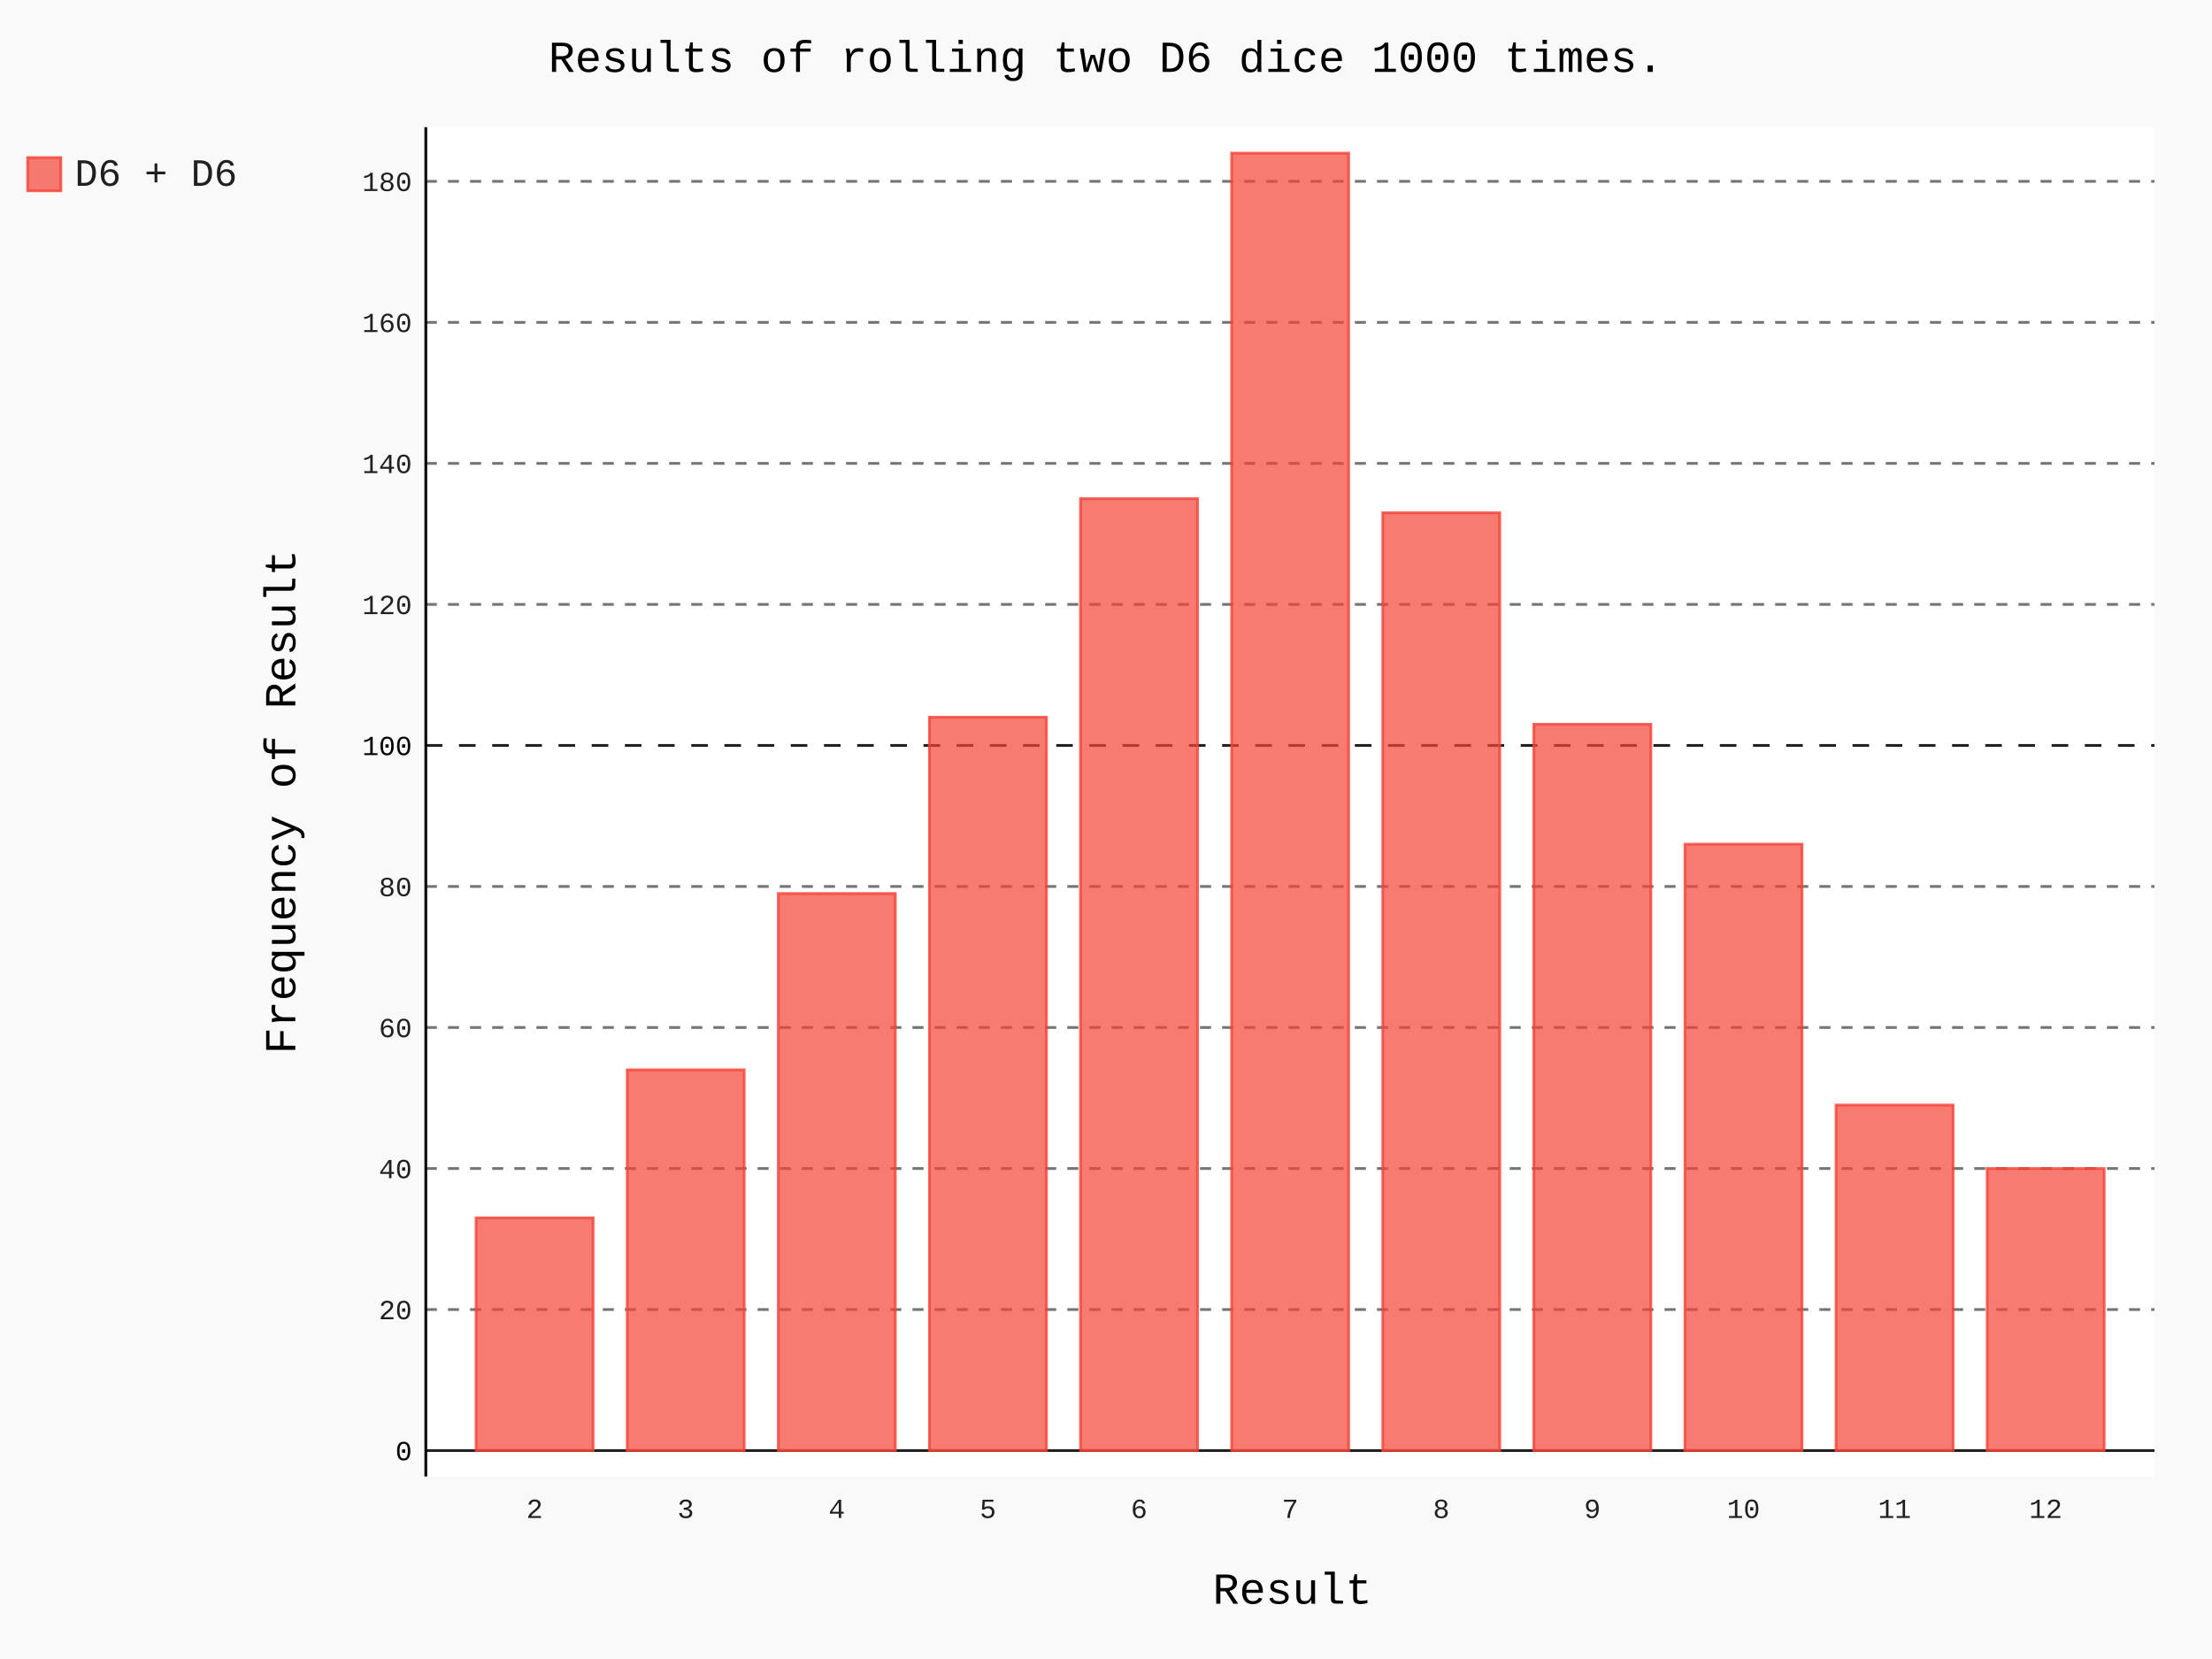
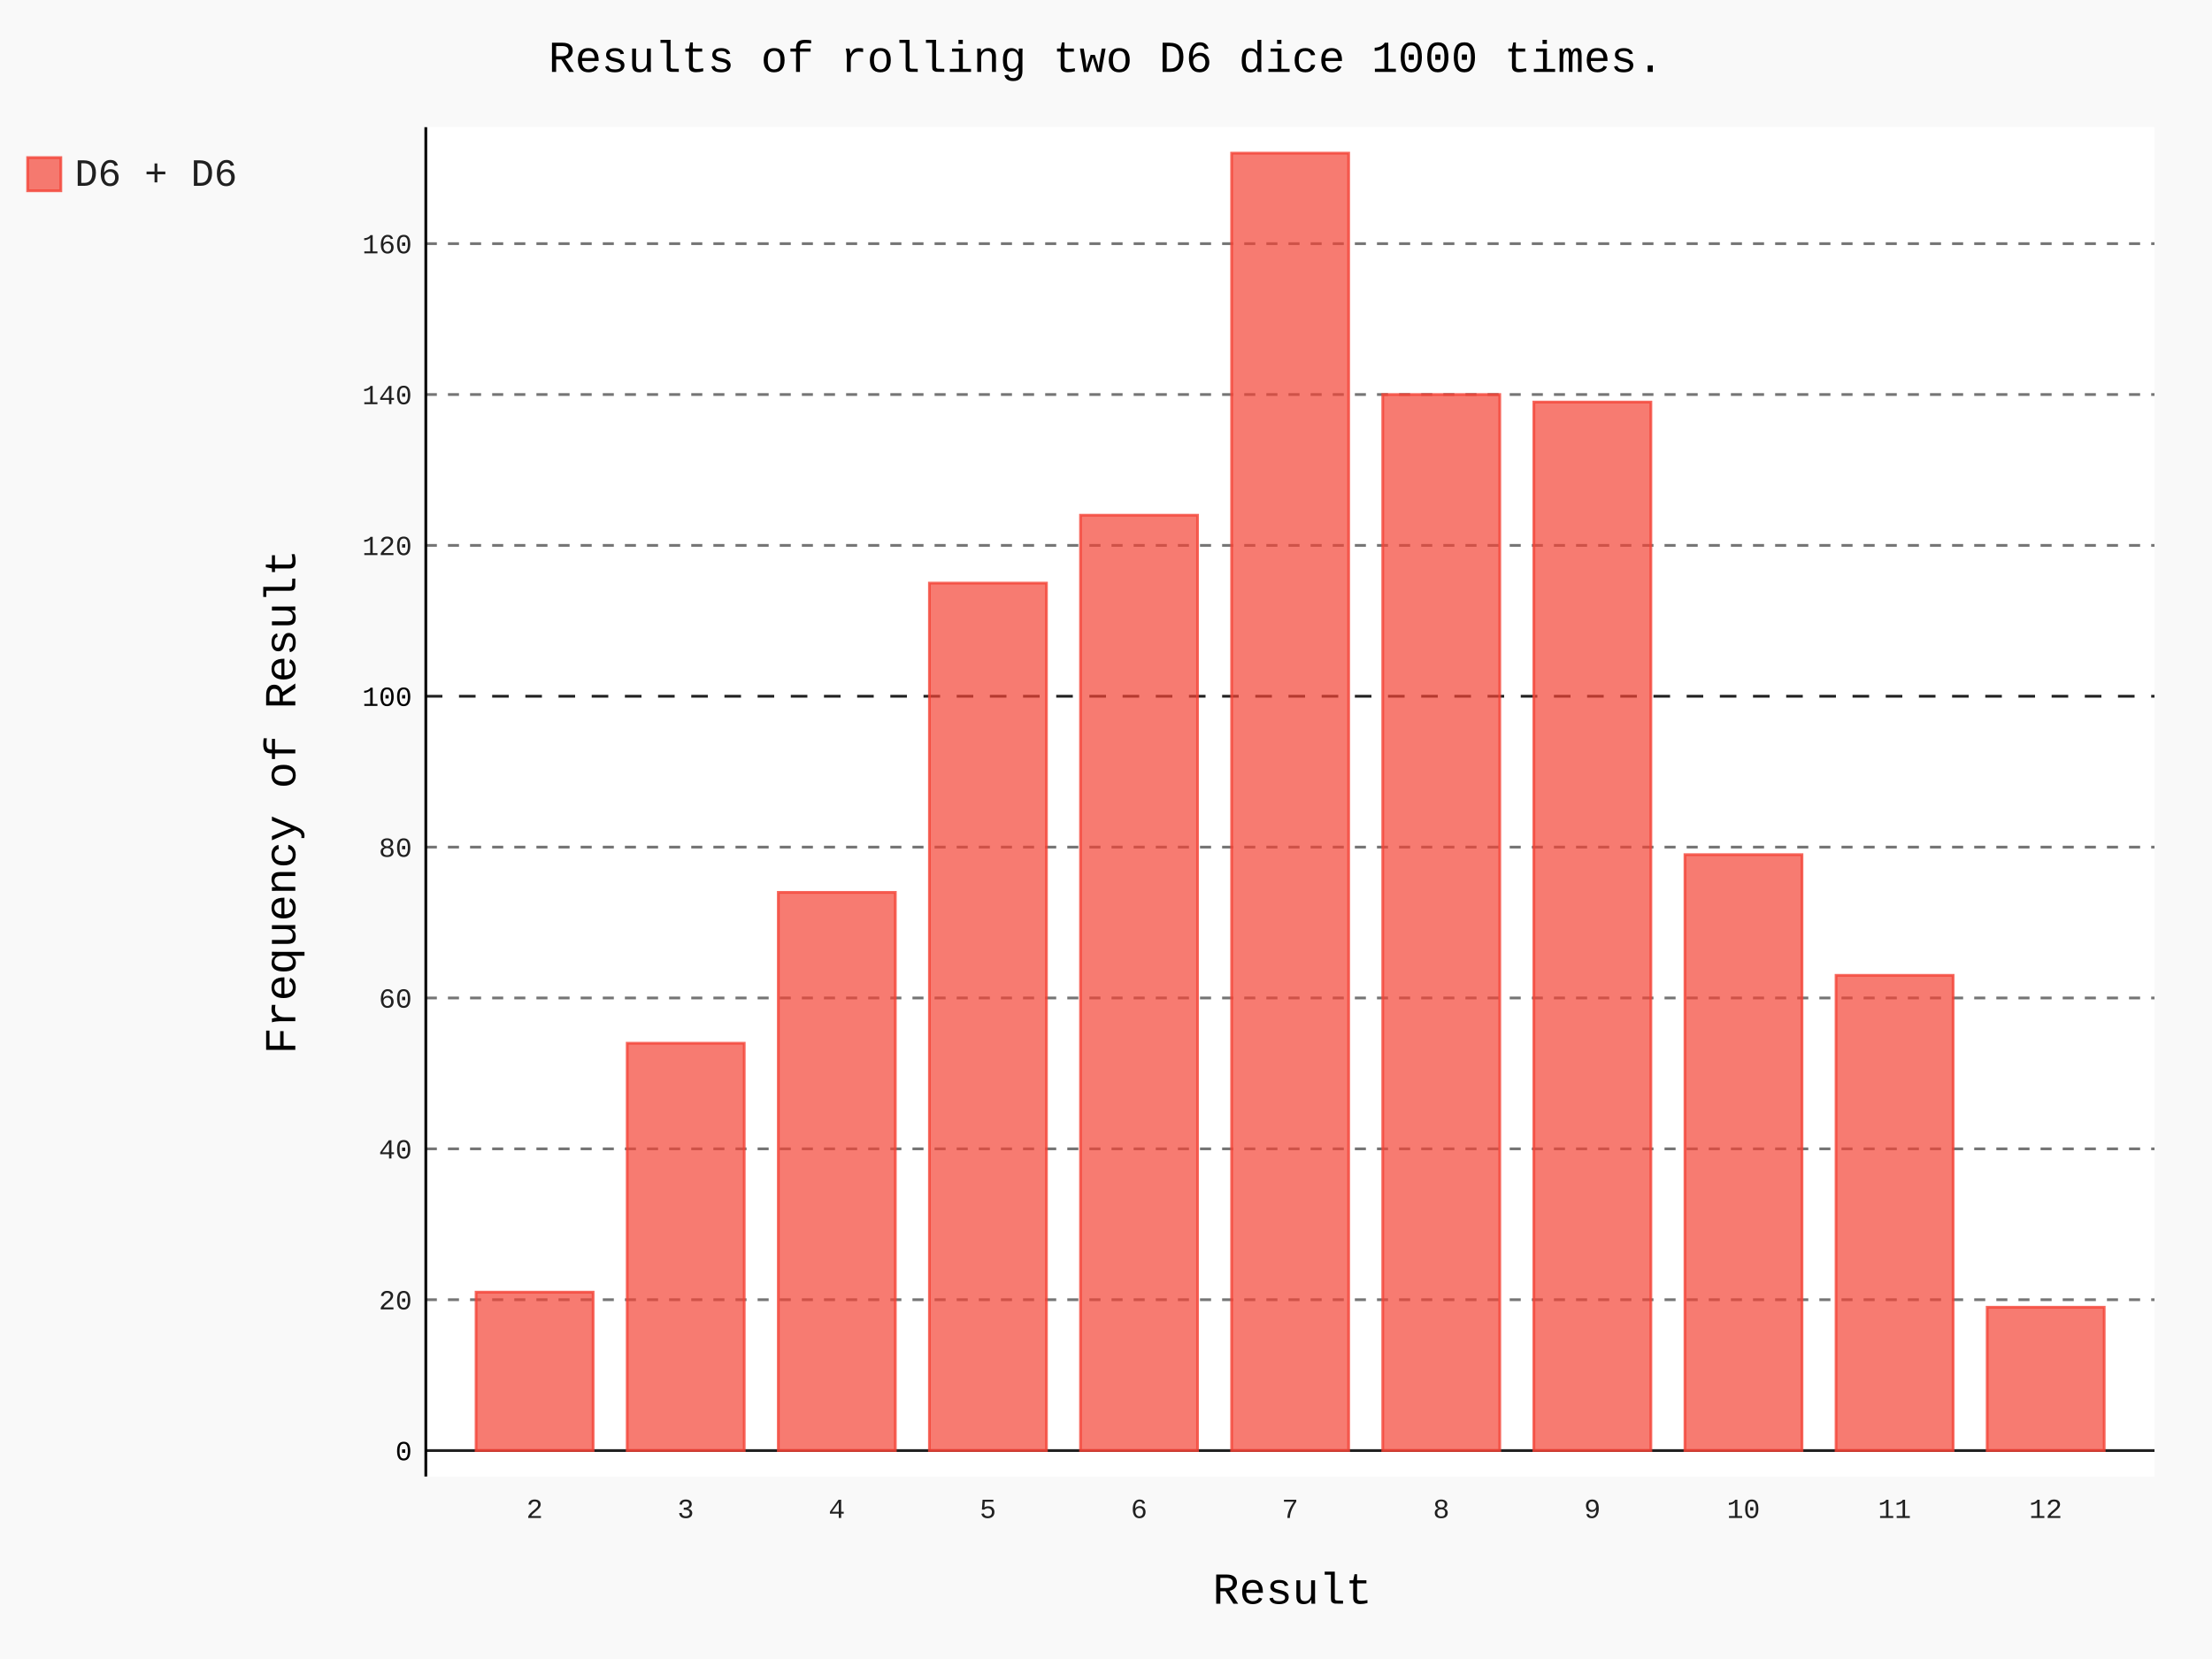
- <svg xmlns="http://www.w3.org/2000/svg" id="chart-59ad6387-dd8c-4056-a570-7c0247f43517" class="pygal-chart" viewBox="0 0 800 600">
+ <svg xmlns="http://www.w3.org/2000/svg" id="chart-1c79dd44-ee48-4e63-8b91-c2dd0052d3cb" class="pygal-chart" viewBox="0 0 800 600">
  <defs>
-     <style type="text/css">#chart-59ad6387-dd8c-4056-a570-7c0247f43517{-webkit-user-select:none;-webkit-font-smoothing:antialiased;font-family:Consolas,"Liberation Mono",Menlo,Courier,monospace}#chart-59ad6387-dd8c-4056-a570-7c0247f43517 .title{font-family:Consolas,"Liberation Mono",Menlo,Courier,monospace;font-size:16px}#chart-59ad6387-dd8c-4056-a570-7c0247f43517 .legends .legend text{font-family:Consolas,"Liberation Mono",Menlo,Courier,monospace;font-size:14px}#chart-59ad6387-dd8c-4056-a570-7c0247f43517 .axis text{font-family:Consolas,"Liberation Mono",Menlo,Courier,monospace;font-size:10px}#chart-59ad6387-dd8c-4056-a570-7c0247f43517 .axis text.major{font-family:Consolas,"Liberation Mono",Menlo,Courier,monospace;font-size:10px}#chart-59ad6387-dd8c-4056-a570-7c0247f43517 .text-overlay text.value{font-family:Consolas,"Liberation Mono",Menlo,Courier,monospace;font-size:16px}#chart-59ad6387-dd8c-4056-a570-7c0247f43517 .text-overlay text.label{font-family:Consolas,"Liberation Mono",Menlo,Courier,monospace;font-size:10px}#chart-59ad6387-dd8c-4056-a570-7c0247f43517 .tooltip{font-family:Consolas,"Liberation Mono",Menlo,Courier,monospace;font-size:14px}#chart-59ad6387-dd8c-4056-a570-7c0247f43517 text.no_data{font-family:Consolas,"Liberation Mono",Menlo,Courier,monospace;font-size:64px}
- #chart-59ad6387-dd8c-4056-a570-7c0247f43517{background-color:rgba(249,249,249,1)}#chart-59ad6387-dd8c-4056-a570-7c0247f43517 path,#chart-59ad6387-dd8c-4056-a570-7c0247f43517 line,#chart-59ad6387-dd8c-4056-a570-7c0247f43517 rect,#chart-59ad6387-dd8c-4056-a570-7c0247f43517 circle{-webkit-transition:150ms;-moz-transition:150ms;transition:150ms}#chart-59ad6387-dd8c-4056-a570-7c0247f43517 .graph &gt; .background{fill:rgba(249,249,249,1)}#chart-59ad6387-dd8c-4056-a570-7c0247f43517 .plot &gt; .background{fill:rgba(255,255,255,1)}#chart-59ad6387-dd8c-4056-a570-7c0247f43517 .graph{fill:rgba(0,0,0,.87)}#chart-59ad6387-dd8c-4056-a570-7c0247f43517 text.no_data{fill:rgba(0,0,0,1)}#chart-59ad6387-dd8c-4056-a570-7c0247f43517 .title{fill:rgba(0,0,0,1)}#chart-59ad6387-dd8c-4056-a570-7c0247f43517 .legends .legend text{fill:rgba(0,0,0,.87)}#chart-59ad6387-dd8c-4056-a570-7c0247f43517 .legends .legend:hover text{fill:rgba(0,0,0,1)}#chart-59ad6387-dd8c-4056-a570-7c0247f43517 .axis .line{stroke:rgba(0,0,0,1)}#chart-59ad6387-dd8c-4056-a570-7c0247f43517 .axis .guide.line{stroke:rgba(0,0,0,.54)}#chart-59ad6387-dd8c-4056-a570-7c0247f43517 .axis .major.line{stroke:rgba(0,0,0,.87)}#chart-59ad6387-dd8c-4056-a570-7c0247f43517 .axis text.major{fill:rgba(0,0,0,1)}#chart-59ad6387-dd8c-4056-a570-7c0247f43517 .axis.y .guides:hover .guide.line,#chart-59ad6387-dd8c-4056-a570-7c0247f43517 .line-graph .axis.x .guides:hover .guide.line,#chart-59ad6387-dd8c-4056-a570-7c0247f43517 .stackedline-graph .axis.x .guides:hover .guide.line,#chart-59ad6387-dd8c-4056-a570-7c0247f43517 .xy-graph .axis.x .guides:hover .guide.line{stroke:rgba(0,0,0,1)}#chart-59ad6387-dd8c-4056-a570-7c0247f43517 .axis .guides:hover text{fill:rgba(0,0,0,1)}#chart-59ad6387-dd8c-4056-a570-7c0247f43517 .reactive{fill-opacity:.7;stroke-opacity:.8}#chart-59ad6387-dd8c-4056-a570-7c0247f43517 .ci{stroke:rgba(0,0,0,.87)}#chart-59ad6387-dd8c-4056-a570-7c0247f43517 .reactive.active,#chart-59ad6387-dd8c-4056-a570-7c0247f43517 .active .reactive{fill-opacity:.8;stroke-opacity:.9;stroke-width:4}#chart-59ad6387-dd8c-4056-a570-7c0247f43517 .ci .reactive.active{stroke-width:1.5}#chart-59ad6387-dd8c-4056-a570-7c0247f43517 .series text{fill:rgba(0,0,0,1)}#chart-59ad6387-dd8c-4056-a570-7c0247f43517 .tooltip rect{fill:rgba(255,255,255,1);stroke:rgba(0,0,0,1);-webkit-transition:opacity 150ms;-moz-transition:opacity 150ms;transition:opacity 150ms}#chart-59ad6387-dd8c-4056-a570-7c0247f43517 .tooltip .label{fill:rgba(0,0,0,.87)}#chart-59ad6387-dd8c-4056-a570-7c0247f43517 .tooltip .label{fill:rgba(0,0,0,.87)}#chart-59ad6387-dd8c-4056-a570-7c0247f43517 .tooltip .legend{font-size:.8em;fill:rgba(0,0,0,.54)}#chart-59ad6387-dd8c-4056-a570-7c0247f43517 .tooltip .x_label{font-size:.6em;fill:rgba(0,0,0,1)}#chart-59ad6387-dd8c-4056-a570-7c0247f43517 .tooltip .xlink{font-size:.5em;text-decoration:underline}#chart-59ad6387-dd8c-4056-a570-7c0247f43517 .tooltip .value{font-size:1.5em}#chart-59ad6387-dd8c-4056-a570-7c0247f43517 .bound{font-size:.5em}#chart-59ad6387-dd8c-4056-a570-7c0247f43517 .max-value{font-size:.75em;fill:rgba(0,0,0,.54)}#chart-59ad6387-dd8c-4056-a570-7c0247f43517 .map-element{fill:rgba(255,255,255,1);stroke:rgba(0,0,0,.54) !important}#chart-59ad6387-dd8c-4056-a570-7c0247f43517 .map-element .reactive{fill-opacity:inherit;stroke-opacity:inherit}#chart-59ad6387-dd8c-4056-a570-7c0247f43517 .color-0,#chart-59ad6387-dd8c-4056-a570-7c0247f43517 .color-0 a:visited{stroke:#F44336;fill:#F44336}#chart-59ad6387-dd8c-4056-a570-7c0247f43517 .text-overlay .color-0 text{fill:black}
- #chart-59ad6387-dd8c-4056-a570-7c0247f43517 text.no_data{text-anchor:middle}#chart-59ad6387-dd8c-4056-a570-7c0247f43517 .guide.line{fill:none}#chart-59ad6387-dd8c-4056-a570-7c0247f43517 .centered{text-anchor:middle}#chart-59ad6387-dd8c-4056-a570-7c0247f43517 .title{text-anchor:middle}#chart-59ad6387-dd8c-4056-a570-7c0247f43517 .legends .legend text{fill-opacity:1}#chart-59ad6387-dd8c-4056-a570-7c0247f43517 .axis.x text{text-anchor:middle}#chart-59ad6387-dd8c-4056-a570-7c0247f43517 .axis.x:not(.web) text[transform]{text-anchor:start}#chart-59ad6387-dd8c-4056-a570-7c0247f43517 .axis.x:not(.web) text[transform].backwards{text-anchor:end}#chart-59ad6387-dd8c-4056-a570-7c0247f43517 .axis.y text{text-anchor:end}#chart-59ad6387-dd8c-4056-a570-7c0247f43517 .axis.y text[transform].backwards{text-anchor:start}#chart-59ad6387-dd8c-4056-a570-7c0247f43517 .axis.y2 text{text-anchor:start}#chart-59ad6387-dd8c-4056-a570-7c0247f43517 .axis.y2 text[transform].backwards{text-anchor:end}#chart-59ad6387-dd8c-4056-a570-7c0247f43517 .axis .guide.line{stroke-dasharray:4,4}#chart-59ad6387-dd8c-4056-a570-7c0247f43517 .axis .major.guide.line{stroke-dasharray:6,6}#chart-59ad6387-dd8c-4056-a570-7c0247f43517 .horizontal .axis.y .guide.line,#chart-59ad6387-dd8c-4056-a570-7c0247f43517 .horizontal .axis.y2 .guide.line,#chart-59ad6387-dd8c-4056-a570-7c0247f43517 .vertical .axis.x .guide.line{opacity:0}#chart-59ad6387-dd8c-4056-a570-7c0247f43517 .horizontal .axis.always_show .guide.line,#chart-59ad6387-dd8c-4056-a570-7c0247f43517 .vertical .axis.always_show .guide.line{opacity:1 !important}#chart-59ad6387-dd8c-4056-a570-7c0247f43517 .axis.y .guides:hover .guide.line,#chart-59ad6387-dd8c-4056-a570-7c0247f43517 .axis.y2 .guides:hover .guide.line,#chart-59ad6387-dd8c-4056-a570-7c0247f43517 .axis.x .guides:hover .guide.line{opacity:1}#chart-59ad6387-dd8c-4056-a570-7c0247f43517 .axis .guides:hover text{opacity:1}#chart-59ad6387-dd8c-4056-a570-7c0247f43517 .nofill{fill:none}#chart-59ad6387-dd8c-4056-a570-7c0247f43517 .subtle-fill{fill-opacity:.2}#chart-59ad6387-dd8c-4056-a570-7c0247f43517 .dot{stroke-width:1px;fill-opacity:1}#chart-59ad6387-dd8c-4056-a570-7c0247f43517 .dot.active{stroke-width:5px}#chart-59ad6387-dd8c-4056-a570-7c0247f43517 .dot.negative{fill:transparent}#chart-59ad6387-dd8c-4056-a570-7c0247f43517 text,#chart-59ad6387-dd8c-4056-a570-7c0247f43517 tspan{stroke:none !important}#chart-59ad6387-dd8c-4056-a570-7c0247f43517 .series text.active{opacity:1}#chart-59ad6387-dd8c-4056-a570-7c0247f43517 .tooltip rect{fill-opacity:.95;stroke-width:.5}#chart-59ad6387-dd8c-4056-a570-7c0247f43517 .tooltip text{fill-opacity:1}#chart-59ad6387-dd8c-4056-a570-7c0247f43517 .showable{visibility:hidden}#chart-59ad6387-dd8c-4056-a570-7c0247f43517 .showable.shown{visibility:visible}#chart-59ad6387-dd8c-4056-a570-7c0247f43517 .gauge-background{fill:rgba(229,229,229,1);stroke:none}#chart-59ad6387-dd8c-4056-a570-7c0247f43517 .bg-lines{stroke:rgba(249,249,249,1);stroke-width:2px}</style>
+     <style type="text/css">#chart-1c79dd44-ee48-4e63-8b91-c2dd0052d3cb{-webkit-user-select:none;-webkit-font-smoothing:antialiased;font-family:Consolas,"Liberation Mono",Menlo,Courier,monospace}#chart-1c79dd44-ee48-4e63-8b91-c2dd0052d3cb .title{font-family:Consolas,"Liberation Mono",Menlo,Courier,monospace;font-size:16px}#chart-1c79dd44-ee48-4e63-8b91-c2dd0052d3cb .legends .legend text{font-family:Consolas,"Liberation Mono",Menlo,Courier,monospace;font-size:14px}#chart-1c79dd44-ee48-4e63-8b91-c2dd0052d3cb .axis text{font-family:Consolas,"Liberation Mono",Menlo,Courier,monospace;font-size:10px}#chart-1c79dd44-ee48-4e63-8b91-c2dd0052d3cb .axis text.major{font-family:Consolas,"Liberation Mono",Menlo,Courier,monospace;font-size:10px}#chart-1c79dd44-ee48-4e63-8b91-c2dd0052d3cb .text-overlay text.value{font-family:Consolas,"Liberation Mono",Menlo,Courier,monospace;font-size:16px}#chart-1c79dd44-ee48-4e63-8b91-c2dd0052d3cb .text-overlay text.label{font-family:Consolas,"Liberation Mono",Menlo,Courier,monospace;font-size:10px}#chart-1c79dd44-ee48-4e63-8b91-c2dd0052d3cb .tooltip{font-family:Consolas,"Liberation Mono",Menlo,Courier,monospace;font-size:14px}#chart-1c79dd44-ee48-4e63-8b91-c2dd0052d3cb text.no_data{font-family:Consolas,"Liberation Mono",Menlo,Courier,monospace;font-size:64px}
+ #chart-1c79dd44-ee48-4e63-8b91-c2dd0052d3cb{background-color:rgba(249,249,249,1)}#chart-1c79dd44-ee48-4e63-8b91-c2dd0052d3cb path,#chart-1c79dd44-ee48-4e63-8b91-c2dd0052d3cb line,#chart-1c79dd44-ee48-4e63-8b91-c2dd0052d3cb rect,#chart-1c79dd44-ee48-4e63-8b91-c2dd0052d3cb circle{-webkit-transition:150ms;-moz-transition:150ms;transition:150ms}#chart-1c79dd44-ee48-4e63-8b91-c2dd0052d3cb .graph &gt; .background{fill:rgba(249,249,249,1)}#chart-1c79dd44-ee48-4e63-8b91-c2dd0052d3cb .plot &gt; .background{fill:rgba(255,255,255,1)}#chart-1c79dd44-ee48-4e63-8b91-c2dd0052d3cb .graph{fill:rgba(0,0,0,.87)}#chart-1c79dd44-ee48-4e63-8b91-c2dd0052d3cb text.no_data{fill:rgba(0,0,0,1)}#chart-1c79dd44-ee48-4e63-8b91-c2dd0052d3cb .title{fill:rgba(0,0,0,1)}#chart-1c79dd44-ee48-4e63-8b91-c2dd0052d3cb .legends .legend text{fill:rgba(0,0,0,.87)}#chart-1c79dd44-ee48-4e63-8b91-c2dd0052d3cb .legends .legend:hover text{fill:rgba(0,0,0,1)}#chart-1c79dd44-ee48-4e63-8b91-c2dd0052d3cb .axis .line{stroke:rgba(0,0,0,1)}#chart-1c79dd44-ee48-4e63-8b91-c2dd0052d3cb .axis .guide.line{stroke:rgba(0,0,0,.54)}#chart-1c79dd44-ee48-4e63-8b91-c2dd0052d3cb .axis .major.line{stroke:rgba(0,0,0,.87)}#chart-1c79dd44-ee48-4e63-8b91-c2dd0052d3cb .axis text.major{fill:rgba(0,0,0,1)}#chart-1c79dd44-ee48-4e63-8b91-c2dd0052d3cb .axis.y .guides:hover .guide.line,#chart-1c79dd44-ee48-4e63-8b91-c2dd0052d3cb .line-graph .axis.x .guides:hover .guide.line,#chart-1c79dd44-ee48-4e63-8b91-c2dd0052d3cb .stackedline-graph .axis.x .guides:hover .guide.line,#chart-1c79dd44-ee48-4e63-8b91-c2dd0052d3cb .xy-graph .axis.x .guides:hover .guide.line{stroke:rgba(0,0,0,1)}#chart-1c79dd44-ee48-4e63-8b91-c2dd0052d3cb .axis .guides:hover text{fill:rgba(0,0,0,1)}#chart-1c79dd44-ee48-4e63-8b91-c2dd0052d3cb .reactive{fill-opacity:.7;stroke-opacity:.8}#chart-1c79dd44-ee48-4e63-8b91-c2dd0052d3cb .ci{stroke:rgba(0,0,0,.87)}#chart-1c79dd44-ee48-4e63-8b91-c2dd0052d3cb .reactive.active,#chart-1c79dd44-ee48-4e63-8b91-c2dd0052d3cb .active .reactive{fill-opacity:.8;stroke-opacity:.9;stroke-width:4}#chart-1c79dd44-ee48-4e63-8b91-c2dd0052d3cb .ci .reactive.active{stroke-width:1.5}#chart-1c79dd44-ee48-4e63-8b91-c2dd0052d3cb .series text{fill:rgba(0,0,0,1)}#chart-1c79dd44-ee48-4e63-8b91-c2dd0052d3cb .tooltip rect{fill:rgba(255,255,255,1);stroke:rgba(0,0,0,1);-webkit-transition:opacity 150ms;-moz-transition:opacity 150ms;transition:opacity 150ms}#chart-1c79dd44-ee48-4e63-8b91-c2dd0052d3cb .tooltip .label{fill:rgba(0,0,0,.87)}#chart-1c79dd44-ee48-4e63-8b91-c2dd0052d3cb .tooltip .label{fill:rgba(0,0,0,.87)}#chart-1c79dd44-ee48-4e63-8b91-c2dd0052d3cb .tooltip .legend{font-size:.8em;fill:rgba(0,0,0,.54)}#chart-1c79dd44-ee48-4e63-8b91-c2dd0052d3cb .tooltip .x_label{font-size:.6em;fill:rgba(0,0,0,1)}#chart-1c79dd44-ee48-4e63-8b91-c2dd0052d3cb .tooltip .xlink{font-size:.5em;text-decoration:underline}#chart-1c79dd44-ee48-4e63-8b91-c2dd0052d3cb .tooltip .value{font-size:1.5em}#chart-1c79dd44-ee48-4e63-8b91-c2dd0052d3cb .bound{font-size:.5em}#chart-1c79dd44-ee48-4e63-8b91-c2dd0052d3cb .max-value{font-size:.75em;fill:rgba(0,0,0,.54)}#chart-1c79dd44-ee48-4e63-8b91-c2dd0052d3cb .map-element{fill:rgba(255,255,255,1);stroke:rgba(0,0,0,.54) !important}#chart-1c79dd44-ee48-4e63-8b91-c2dd0052d3cb .map-element .reactive{fill-opacity:inherit;stroke-opacity:inherit}#chart-1c79dd44-ee48-4e63-8b91-c2dd0052d3cb .color-0,#chart-1c79dd44-ee48-4e63-8b91-c2dd0052d3cb .color-0 a:visited{stroke:#F44336;fill:#F44336}#chart-1c79dd44-ee48-4e63-8b91-c2dd0052d3cb .text-overlay .color-0 text{fill:black}
+ #chart-1c79dd44-ee48-4e63-8b91-c2dd0052d3cb text.no_data{text-anchor:middle}#chart-1c79dd44-ee48-4e63-8b91-c2dd0052d3cb .guide.line{fill:none}#chart-1c79dd44-ee48-4e63-8b91-c2dd0052d3cb .centered{text-anchor:middle}#chart-1c79dd44-ee48-4e63-8b91-c2dd0052d3cb .title{text-anchor:middle}#chart-1c79dd44-ee48-4e63-8b91-c2dd0052d3cb .legends .legend text{fill-opacity:1}#chart-1c79dd44-ee48-4e63-8b91-c2dd0052d3cb .axis.x text{text-anchor:middle}#chart-1c79dd44-ee48-4e63-8b91-c2dd0052d3cb .axis.x:not(.web) text[transform]{text-anchor:start}#chart-1c79dd44-ee48-4e63-8b91-c2dd0052d3cb .axis.x:not(.web) text[transform].backwards{text-anchor:end}#chart-1c79dd44-ee48-4e63-8b91-c2dd0052d3cb .axis.y text{text-anchor:end}#chart-1c79dd44-ee48-4e63-8b91-c2dd0052d3cb .axis.y text[transform].backwards{text-anchor:start}#chart-1c79dd44-ee48-4e63-8b91-c2dd0052d3cb .axis.y2 text{text-anchor:start}#chart-1c79dd44-ee48-4e63-8b91-c2dd0052d3cb .axis.y2 text[transform].backwards{text-anchor:end}#chart-1c79dd44-ee48-4e63-8b91-c2dd0052d3cb .axis .guide.line{stroke-dasharray:4,4}#chart-1c79dd44-ee48-4e63-8b91-c2dd0052d3cb .axis .major.guide.line{stroke-dasharray:6,6}#chart-1c79dd44-ee48-4e63-8b91-c2dd0052d3cb .horizontal .axis.y .guide.line,#chart-1c79dd44-ee48-4e63-8b91-c2dd0052d3cb .horizontal .axis.y2 .guide.line,#chart-1c79dd44-ee48-4e63-8b91-c2dd0052d3cb .vertical .axis.x .guide.line{opacity:0}#chart-1c79dd44-ee48-4e63-8b91-c2dd0052d3cb .horizontal .axis.always_show .guide.line,#chart-1c79dd44-ee48-4e63-8b91-c2dd0052d3cb .vertical .axis.always_show .guide.line{opacity:1 !important}#chart-1c79dd44-ee48-4e63-8b91-c2dd0052d3cb .axis.y .guides:hover .guide.line,#chart-1c79dd44-ee48-4e63-8b91-c2dd0052d3cb .axis.y2 .guides:hover .guide.line,#chart-1c79dd44-ee48-4e63-8b91-c2dd0052d3cb .axis.x .guides:hover .guide.line{opacity:1}#chart-1c79dd44-ee48-4e63-8b91-c2dd0052d3cb .axis .guides:hover text{opacity:1}#chart-1c79dd44-ee48-4e63-8b91-c2dd0052d3cb .nofill{fill:none}#chart-1c79dd44-ee48-4e63-8b91-c2dd0052d3cb .subtle-fill{fill-opacity:.2}#chart-1c79dd44-ee48-4e63-8b91-c2dd0052d3cb .dot{stroke-width:1px;fill-opacity:1}#chart-1c79dd44-ee48-4e63-8b91-c2dd0052d3cb .dot.active{stroke-width:5px}#chart-1c79dd44-ee48-4e63-8b91-c2dd0052d3cb .dot.negative{fill:transparent}#chart-1c79dd44-ee48-4e63-8b91-c2dd0052d3cb text,#chart-1c79dd44-ee48-4e63-8b91-c2dd0052d3cb tspan{stroke:none !important}#chart-1c79dd44-ee48-4e63-8b91-c2dd0052d3cb .series text.active{opacity:1}#chart-1c79dd44-ee48-4e63-8b91-c2dd0052d3cb .tooltip rect{fill-opacity:.95;stroke-width:.5}#chart-1c79dd44-ee48-4e63-8b91-c2dd0052d3cb .tooltip text{fill-opacity:1}#chart-1c79dd44-ee48-4e63-8b91-c2dd0052d3cb .showable{visibility:hidden}#chart-1c79dd44-ee48-4e63-8b91-c2dd0052d3cb .showable.shown{visibility:visible}#chart-1c79dd44-ee48-4e63-8b91-c2dd0052d3cb .gauge-background{fill:rgba(229,229,229,1);stroke:none}#chart-1c79dd44-ee48-4e63-8b91-c2dd0052d3cb .bg-lines{stroke:rgba(249,249,249,1);stroke-width:2px}</style>
  </defs>
  <g class="graph bar-graph vertical">
    <rect class="background" height="600" width="800" x="0" y="0" />
    <g class="plot" transform="translate(154, 46)">
      <rect class="background" height="488" width="625.2" x="0" y="0" />
      <g class="axis y">
        <g class="guides">
          <path class="axis major line" d="M0 478.615 h625.2" />
          <text class="major" x="-5" y="482.115">0</text>
        </g>
        <g class="guides">
-           <path class="guide line" d="M0 427.612 h625.2" />
-           <text class="" x="-5" y="431.112">20</text>
+           <path class="guide line" d="M0 424.054 h625.2" />
+           <text class="" x="-5" y="427.554">20</text>
        </g>
        <g class="guides">
-           <path class="guide line" d="M0 376.609 h625.2" />
-           <text class="" x="-5" y="380.109">40</text>
+           <path class="guide line" d="M0 369.492 h625.2" />
+           <text class="" x="-5" y="372.992">40</text>
        </g>
        <g class="guides">
-           <path class="guide line" d="M0 325.605 h625.2" />
-           <text class="" x="-5" y="329.105">60</text>
+           <path class="guide line" d="M0 314.93 h625.2" />
+           <text class="" x="-5" y="318.43">60</text>
        </g>
        <g class="guides">
-           <path class="guide line" d="M0 274.602 h625.2" />
-           <text class="" x="-5" y="278.102">80</text>
+           <path class="guide line" d="M0 260.369 h625.2" />
+           <text class="" x="-5" y="263.869">80</text>
        </g>
        <g class="guides">
-           <path class="major guide line" d="M0 223.599 h625.2" />
-           <text class="major" x="-5" y="227.099">100</text>
+           <path class="major guide line" d="M0 205.807 h625.2" />
+           <text class="major" x="-5" y="209.307">100</text>
        </g>
        <g class="guides">
-           <path class="guide line" d="M0 172.595 h625.2" />
-           <text class="" x="-5" y="176.095">120</text>
+           <path class="guide line" d="M0 151.245 h625.2" />
+           <text class="" x="-5" y="154.745">120</text>
        </g>
        <g class="guides">
-           <path class="guide line" d="M0 121.592 h625.2" />
-           <text class="" x="-5" y="125.092">140</text>
+           <path class="guide line" d="M0 96.683 h625.2" />
+           <text class="" x="-5" y="100.183">140</text>
        </g>
        <g class="guides">
-           <path class="guide line" d="M0 70.589 h625.2" />
-           <text class="" x="-5" y="74.089">160</text>
-         </g>
-         <g class="guides">
-           <path class="guide line" d="M0 19.585 h625.2" />
-           <text class="" x="-5" y="23.085">180</text>
+           <path class="guide line" d="M0 42.122 h625.2" />
+           <text class="" x="-5" y="45.622">160</text>
        </g>
      </g>
      <g class="axis x">
        <path class="line" d="M0 0 v488" />
        <g class="guides">
          <path class="guide line" d="M39.348 0 v488" />
          <text class="" x="39.348" y="503.0">2</text>
        </g>
        <g class="guides">
          <path class="guide line" d="M93.999 0 v488" />
          <text class="" x="93.999" y="503.0">3</text>
        </g>
        <g class="guides">
          <path class="guide line" d="M148.649 0 v488" />
          <text class="" x="148.649" y="503.0">4</text>
        </g>
        <g class="guides">
          <path class="guide line" d="M203.299 0 v488" />
          <text class="" x="203.299" y="503.0">5</text>
        </g>
        <g class="guides">
          <path class="guide line" d="M257.95 0 v488" />
          <text class="" x="257.95" y="503.0">6</text>
        </g>
        <g class="guides">
          <path class="guide line" d="M312.6 0 v488" />
          <text class="" x="312.6" y="503.0">7</text>
        </g>
        <g class="guides">
          <path class="guide line" d="M367.25 0 v488" />
          <text class="" x="367.25" y="503.0">8</text>
        </g>
        <g class="guides">
          <path class="guide line" d="M421.901 0 v488" />
          <text class="" x="421.901" y="503.0">9</text>
        </g>
        <g class="guides">
          <path class="guide line" d="M476.551 0 v488" />
          <text class="" x="476.551" y="503.0">10</text>
        </g>
        <g class="guides">
          <path class="guide line" d="M531.201 0 v488" />
          <text class="" x="531.201" y="503.0">11</text>
        </g>
        <g class="guides">
          <path class="guide line" d="M585.852 0 v488" />
          <text class="" x="585.852" y="503.0">12</text>
        </g>
      </g>
      <g class="series serie-0 color-0">
        <g class="bars">
          <g class="bar">
-             <rect class="rect reactive tooltip-trigger" height="84.156" rx="0" ry="0" width="42.321" x="18.188" y="394.46" />
+             <rect class="rect reactive tooltip-trigger" height="57.29" rx="0" ry="0" width="42.321" x="18.188" y="421.326" />
          </g>
          <g class="bar">
-             <rect class="rect reactive tooltip-trigger" height="137.709" rx="0" ry="0" width="42.321" x="72.838" y="340.906" />
+             <rect class="rect reactive tooltip-trigger" height="147.317" rx="0" ry="0" width="42.321" x="72.838" y="331.299" />
          </g>
          <g class="bar">
-             <rect class="rect reactive tooltip-trigger" height="201.463" rx="0" ry="0" width="42.321" x="127.488" y="277.152" />
+             <rect class="rect reactive tooltip-trigger" height="201.878" rx="0" ry="0" width="42.321" x="127.488" y="276.737" />
          </g>
          <g class="bar">
-             <rect class="rect reactive tooltip-trigger" height="265.217" rx="0" ry="0" width="42.321" x="182.139" y="213.398" />
+             <rect class="rect reactive tooltip-trigger" height="313.73" rx="0" ry="0" width="42.321" x="182.139" y="164.886" />
          </g>
          <g class="bar">
-             <rect class="rect reactive tooltip-trigger" height="344.273" rx="0" ry="0" width="42.321" x="236.789" y="134.343" />
+             <rect class="rect reactive tooltip-trigger" height="338.283" rx="0" ry="0" width="42.321" x="236.789" y="140.333" />
          </g>
          <g class="bar">
            <rect class="rect reactive tooltip-trigger" height="469.231" rx="0" ry="0" width="42.321" x="291.439" y="9.385" />
          </g>
          <g class="bar">
-             <rect class="rect reactive tooltip-trigger" height="339.172" rx="0" ry="0" width="42.321" x="346.09" y="139.443" />
+             <rect class="rect reactive tooltip-trigger" height="381.932" rx="0" ry="0" width="42.321" x="346.09" y="96.683" />
          </g>
          <g class="bar">
-             <rect class="rect reactive tooltip-trigger" height="262.667" rx="0" ry="0" width="42.321" x="400.74" y="215.948" />
+             <rect class="rect reactive tooltip-trigger" height="379.204" rx="0" ry="0" width="42.321" x="400.74" y="99.411" />
          </g>
          <g class="bar">
-             <rect class="rect reactive tooltip-trigger" height="219.314" rx="0" ry="0" width="42.321" x="455.39" y="259.301" />
+             <rect class="rect reactive tooltip-trigger" height="215.519" rx="0" ry="0" width="42.321" x="455.39" y="263.097" />
          </g>
          <g class="bar">
-             <rect class="rect reactive tooltip-trigger" height="124.958" rx="0" ry="0" width="42.321" x="510.041" y="353.657" />
+             <rect class="rect reactive tooltip-trigger" height="171.869" rx="0" ry="0" width="42.321" x="510.041" y="306.746" />
          </g>
          <g class="bar">
-             <rect class="rect reactive tooltip-trigger" height="102.007" rx="0" ry="0" width="42.321" x="564.691" y="376.609" />
+             <rect class="rect reactive tooltip-trigger" height="51.834" rx="0" ry="0" width="42.321" x="564.691" y="426.782" />
          </g>
        </g>
      </g>
    </g>
    <g class="titles">
      <text class="title plot_title" x="400.0" y="26">Results of rolling two D6 dice 1000 times.</text>
      <text class="title" x="467.4" y="580">Result</text>
      <text class="title" x="80.8" y="316.0" transform="rotate(-90 80.8 290)">Frequency of Result</text>
    </g>
    <g class="plot overlay" transform="translate(154, 46)">
      <g class="series serie-0 color-0" />
    </g>
    <g class="plot text-overlay" transform="translate(154, 46)">
      <g class="series serie-0 color-0" />
    </g>
    <g class="plot tooltip-overlay" transform="translate(154, 46)">
      <g class="tooltip" style="opacity: 0" transform="translate(0 0)">
        <rect class="tooltip-box" height="0" rx="0" ry="0" width="0" />
        <g class="text" />
      </g>
    </g>
    <g class="legends" transform="translate(10, 56)">
      <g class="legend reactive activate-serie" id="activate-serie-0">
        <rect class="color-0 reactive" height="12" width="12" x="0.0" y="1.0" />
        <text x="17.0" y="11.2">D6 + D6</text>
      </g>
    </g>
    <g class="legends" transform="translate(790, 56)" />
  </g>
</svg>
